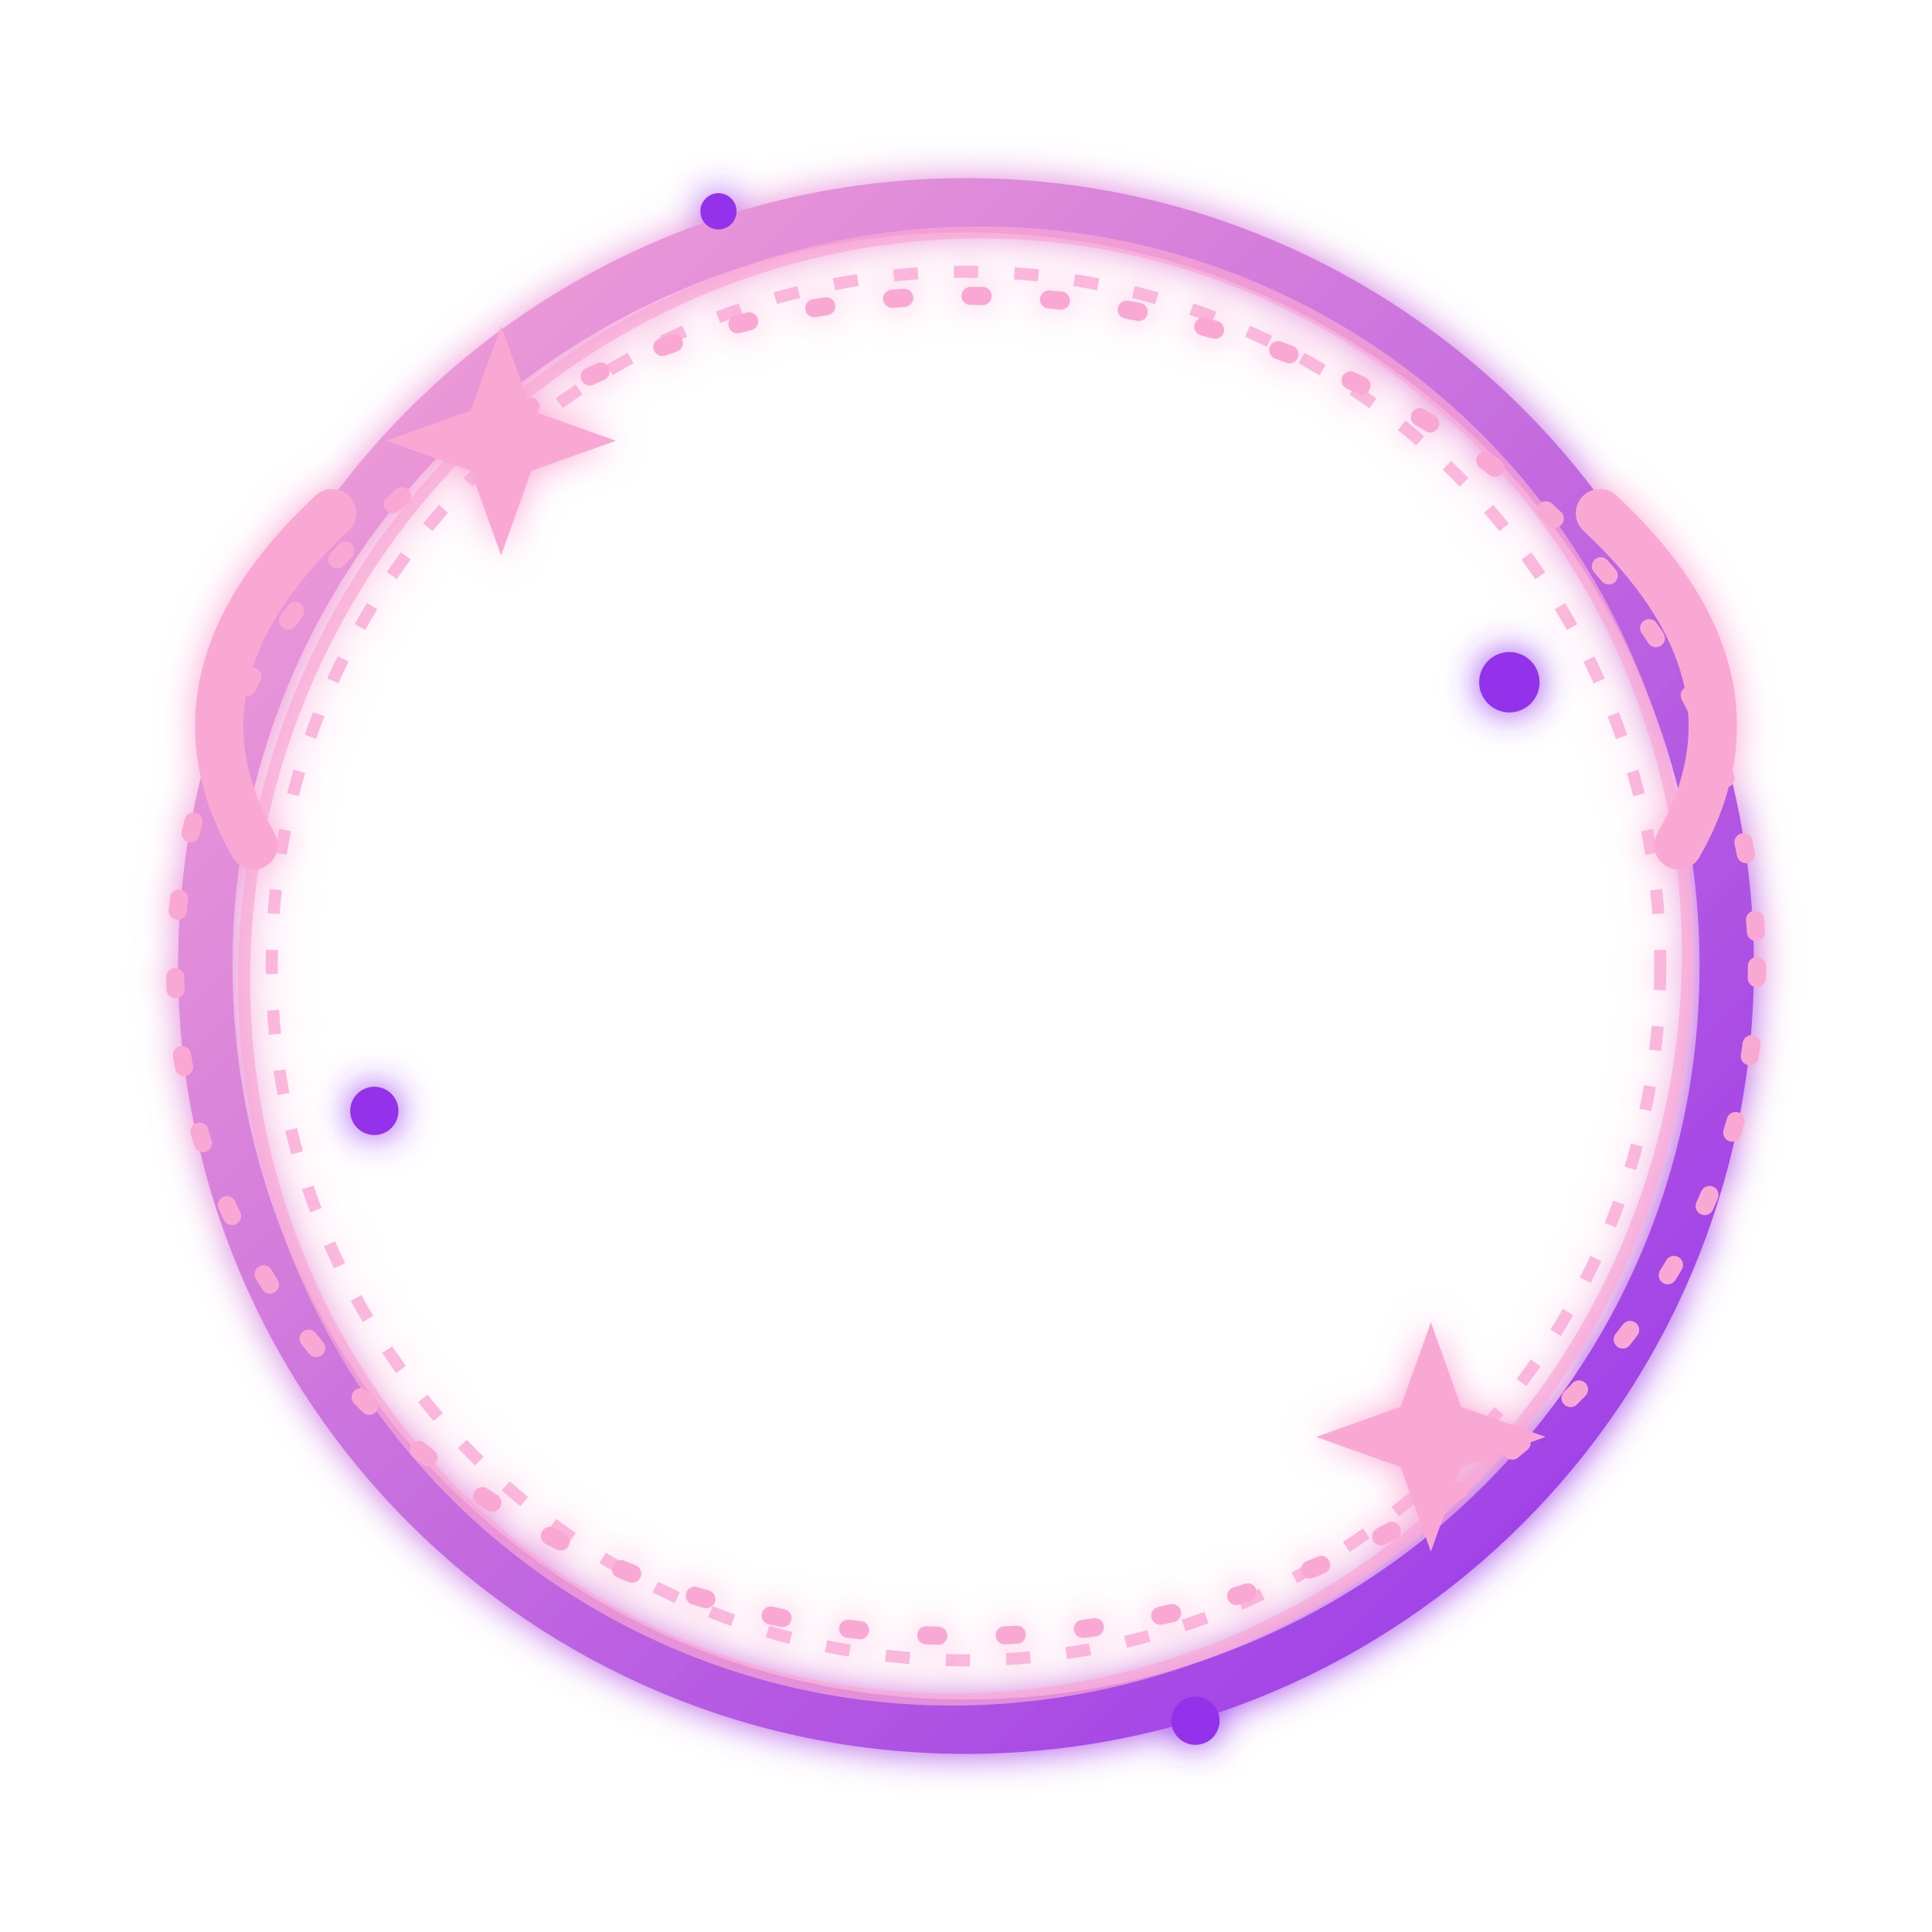
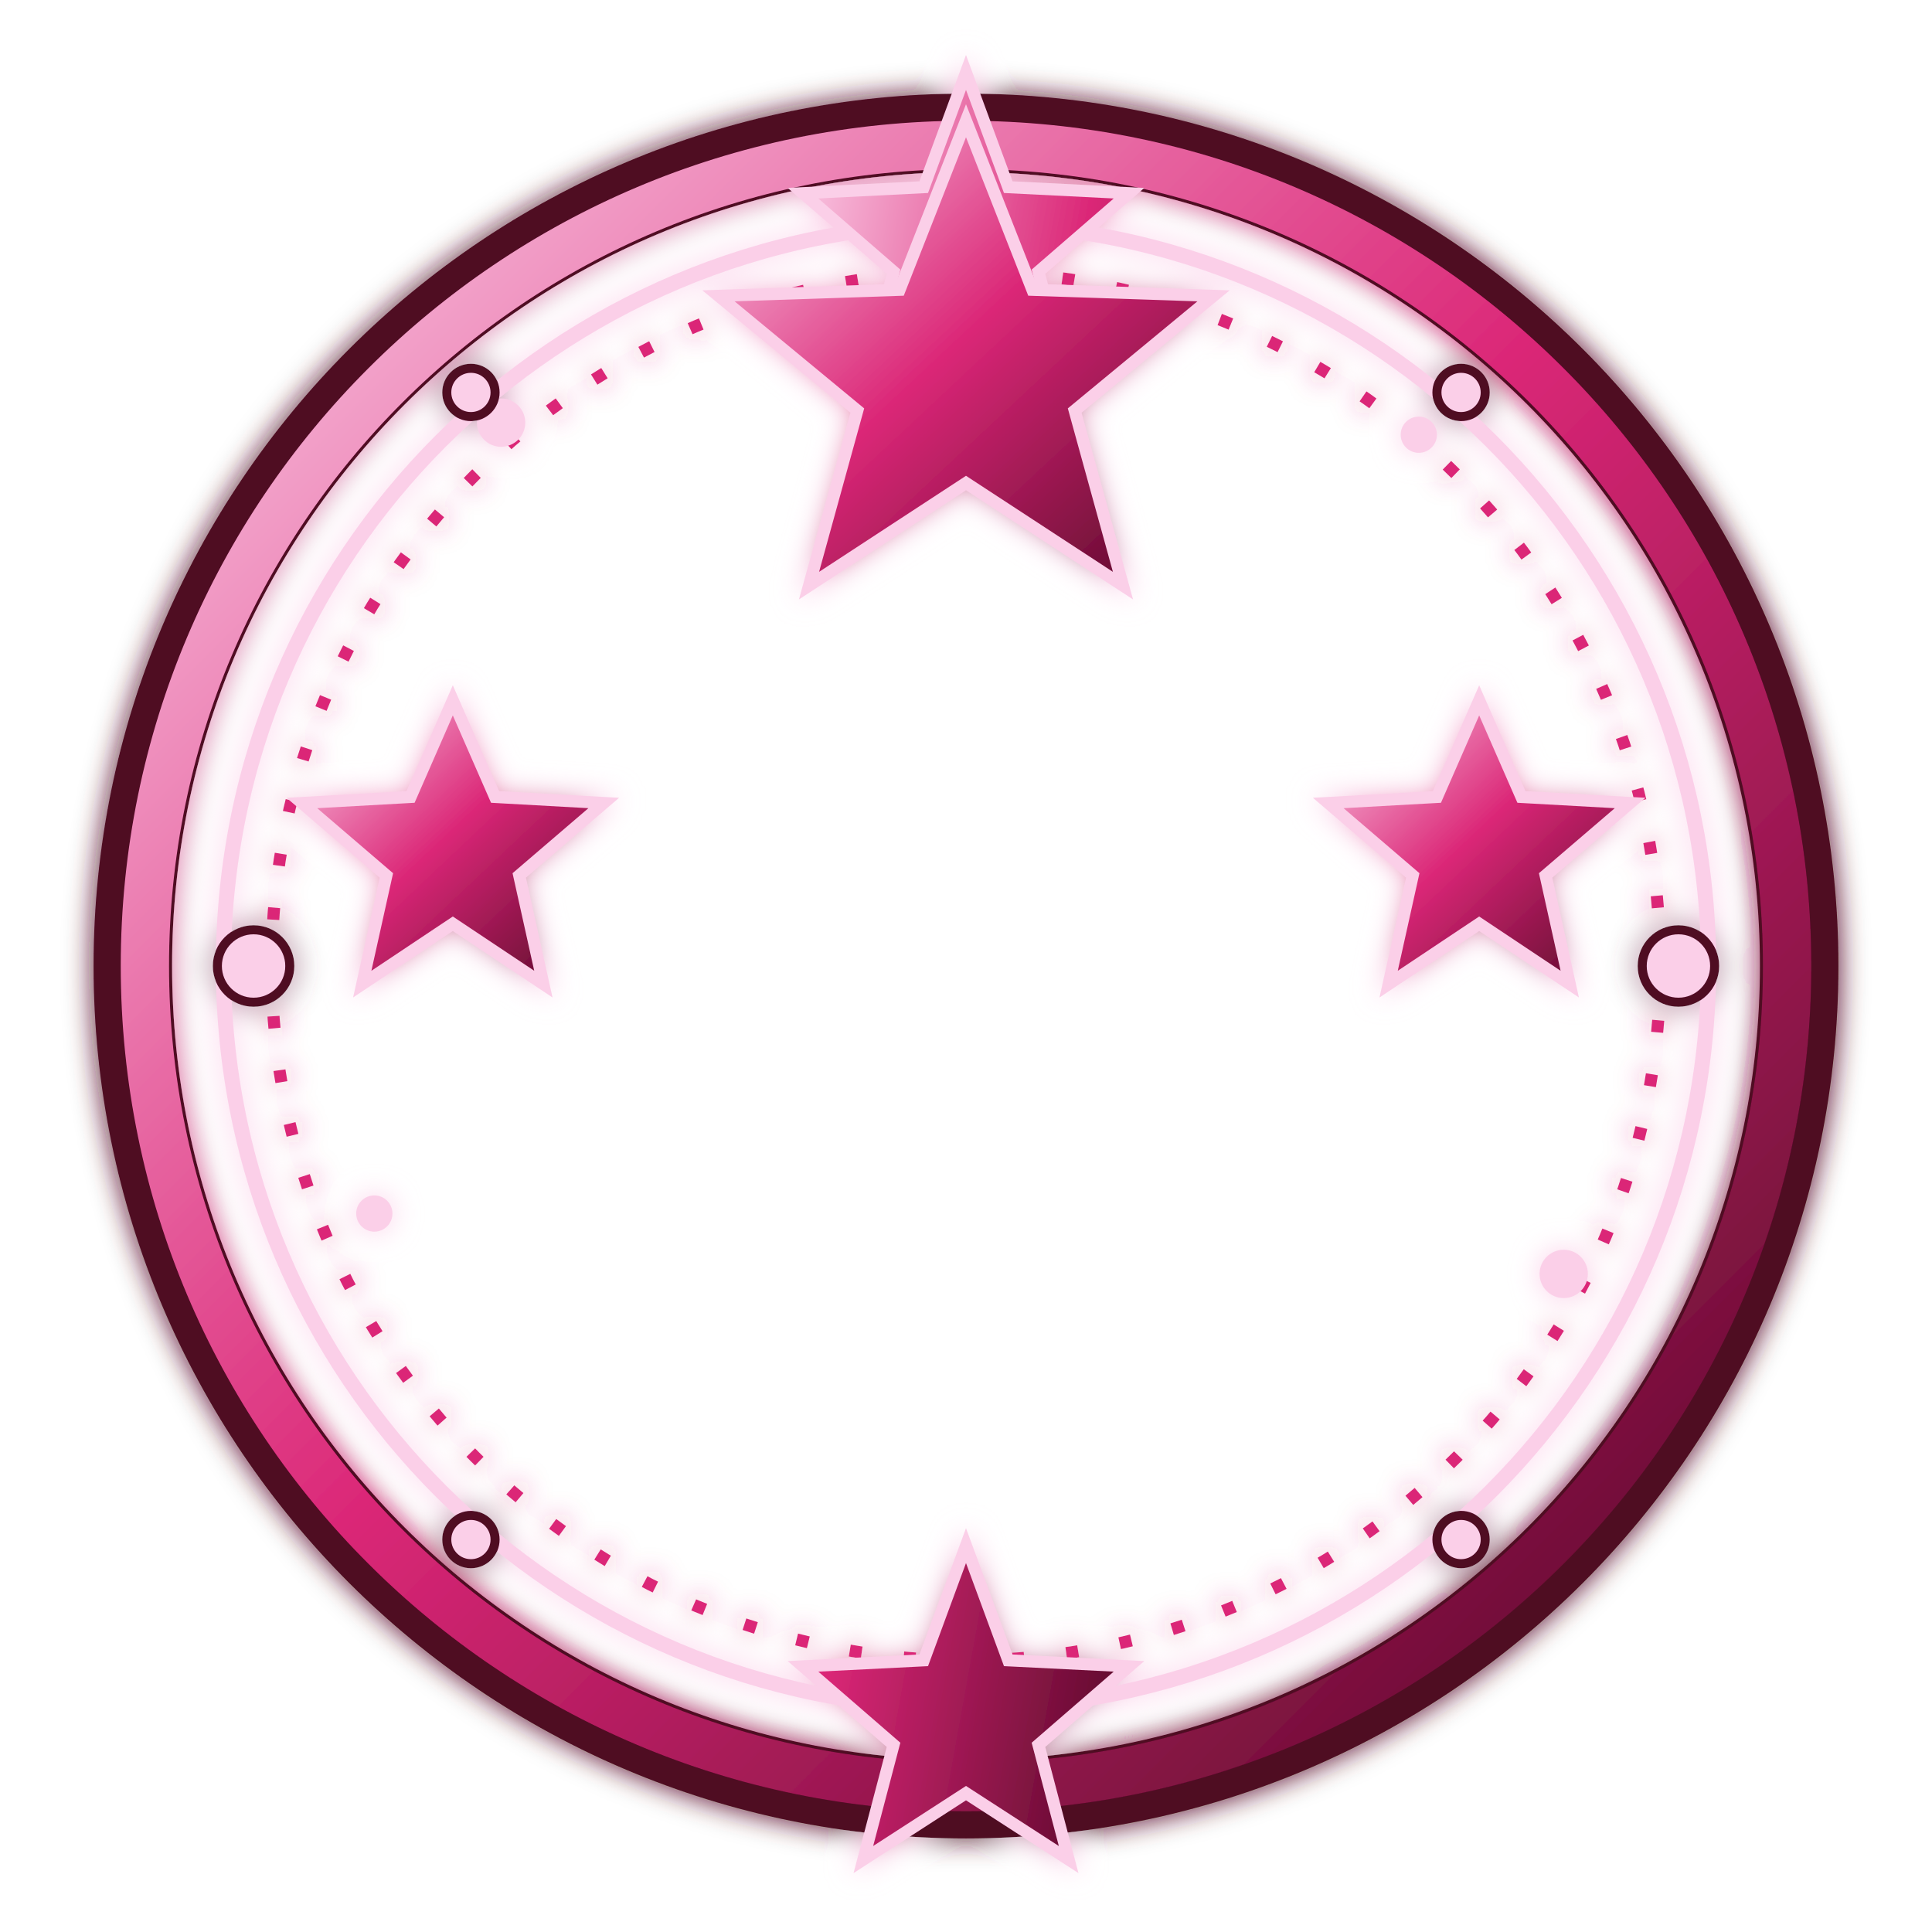
<svg xmlns="http://www.w3.org/2000/svg" width="320" height="320" viewBox="0 0 320 320" role="img" aria-labelledby="title desc">
  <defs>
-     <filter id="glow" x="-50%" y="-50%" width="200%" height="200%">
-       <feGaussianBlur stdDeviation="3" result="blur" />
+     <linearGradient id="metal" x1="0" y1="0" x2="1" y2="1">
+       <stop stop-color="#fbcfe8" />
+       <stop offset=".48" stop-color="#db2777" />
+       <stop offset="1" stop-color="#500724" />
+     </linearGradient>
+     <filter id="glow" x="-30%" y="-30%" width="160%" height="160%">
+       <feGaussianBlur stdDeviation="2.3" result="blur" />
      <feMerge>
        <feMergeNode in="blur" />
        <feMergeNode in="SourceGraphic" />
      </feMerge>
    </filter>
-     <linearGradient id="ring" x1="0" y1="0" x2="1" y2="1">
-       <stop stop-color="#F9A8D4" />
-       <stop offset="1" stop-color="#9333EA" />
-     </linearGradient>
  </defs>
  <g filter="url(#glow)">
-     <circle cx="160" cy="160" r="126" fill="none" stroke="url(#ring)" stroke-width="9" />
-     <circle cx="160" cy="160" r="115" fill="none" stroke="#F9A8D4" stroke-opacity=".8" stroke-width="2" stroke-dasharray="4 6" />
-     <g fill="none" stroke="#F9A8D4" stroke-linecap="round">
-       <ellipse cx="160" cy="160" rx="131" ry="111" stroke-width="3" stroke-dasharray="2 11" />
-       <ellipse cx="160" cy="160" rx="119" ry="122" stroke-width="2" opacity=".7" transform="rotate(25 160 160)" />
-       <path d="M55 85 Q26 112 42 140 M265 85 Q294 112 278 140" stroke-width="8" />
-       <path d="M83 54 88 68 102 73 88 78 83 92 78 78 64 73 78 68Z M237 219 242 233 256 238 242 243 237 257 232 243 218 238 232 233Z" fill="#F9A8D4" stroke="none" />
+     <circle cx="160" cy="160" r="138" fill="none" stroke="#500724" stroke-width="13" />
+     <circle cx="160" cy="160" r="136" fill="none" stroke="url(#metal)" stroke-width="8" />
+     <circle cx="160" cy="160" r="123" fill="none" stroke="#fbcfe8" stroke-width="2.5" />
+     <circle cx="160" cy="160" r="115" fill="none" stroke="#db2777" stroke-width="2" stroke-dasharray="2 7" />
+     <path d="M160 12 L167 31 L187 32 L172 45 L177 64 L160 53 L143 64 L148 45 L133 32 L153 31Z M160 256 L167 275 L187 276 L172 289 L177 308 L160 297 L143 308 L148 289 L133 276 L153 275Z" fill="url(#metal)" stroke="#fbcfe8" stroke-width="2" />
+     <g fill="url(#metal)" stroke="#fbcfe8" stroke-width="2">
+       <path d="M160 20 L171 48 L201 49 L178 68 L186 97 L160 80 L134 97 L142 68 L119 49 L149 48Z" />
+       <path d="M75 116 L82 132 L100 133 L86 145 L90 163 L75 153 L60 163 L64 145 L50 133 L68 132Z" />
+       <path d="M245 116 L252 132 L270 133 L256 145 L260 163 L245 153 L230 163 L234 145 L220 133 L238 132Z" />
    </g>
-     <g fill="#9333EA">
-       <circle cx="62" cy="184" r="4" />
-       <circle cx="250" cy="113" r="5" />
-       <circle cx="119" cy="35" r="3" />
-       <circle cx="198" cy="285" r="4" />
+     <g fill="#fbcfe8">
+       <circle cx="83" cy="70" r="4" />
+       <circle cx="235" cy="72" r="3" />
+       <circle cx="62" cy="201" r="3" />
+       <circle cx="259" cy="211" r="4" />
+     </g>
+     <g fill="#fbcfe8" stroke="#500724" stroke-width="1.5">
+       <circle cx="42" cy="160" r="6" />
+       <circle cx="278" cy="160" r="6" />
+       <circle cx="78" cy="65" r="4" />
+       <circle cx="242" cy="65" r="4" />
+       <circle cx="78" cy="255" r="4" />
+       <circle cx="242" cy="255" r="4" />
    </g>
  </g>
</svg>
